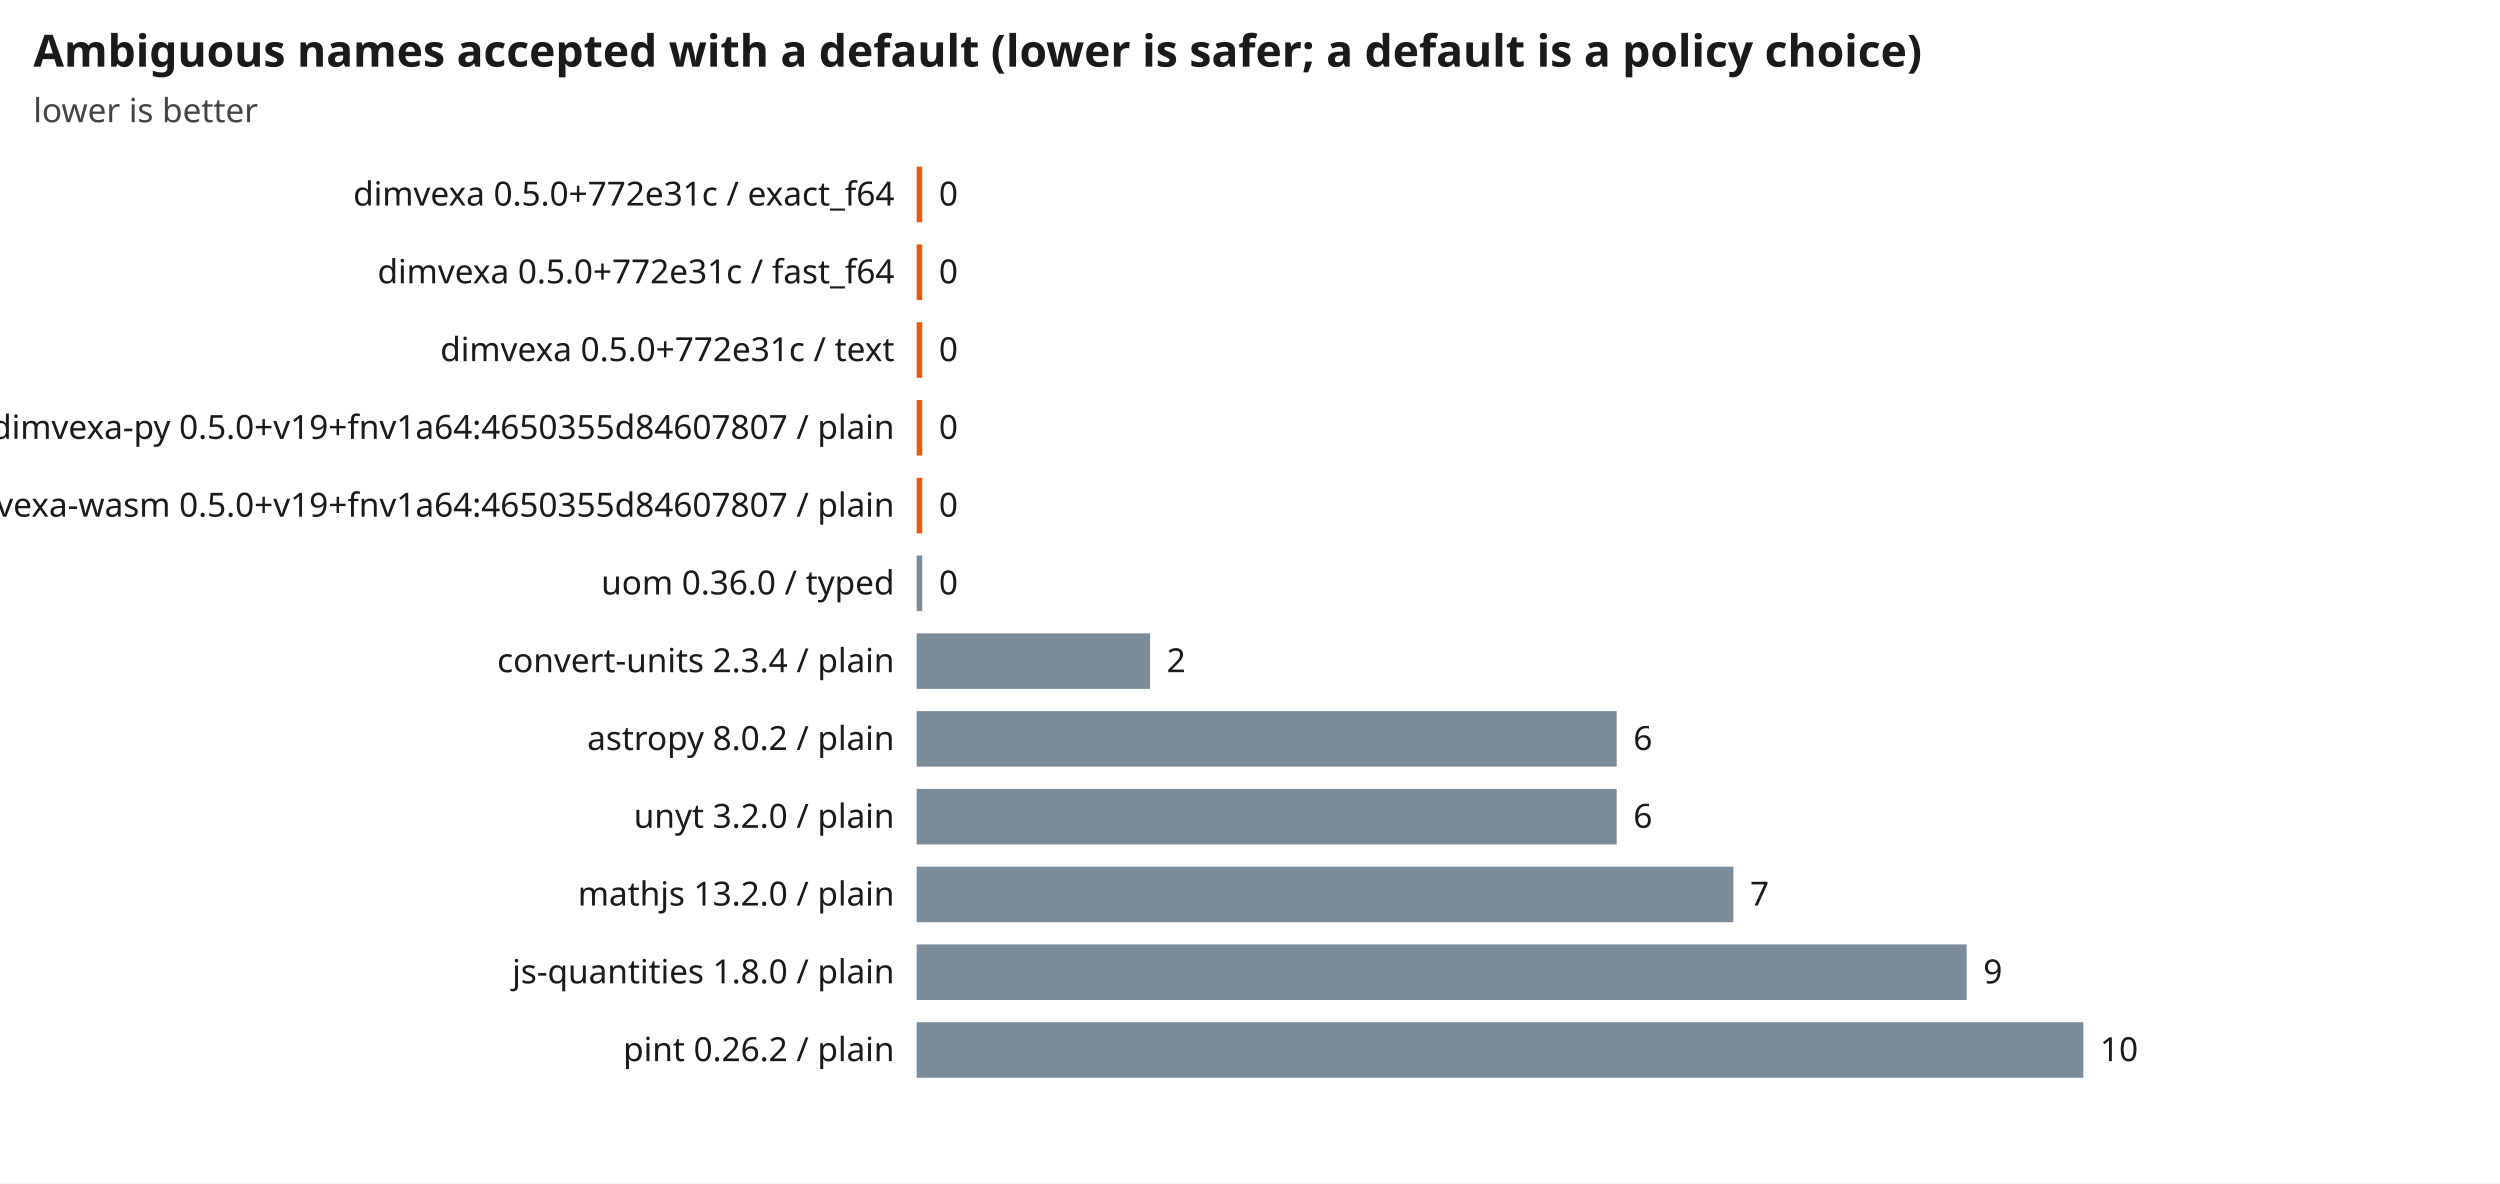
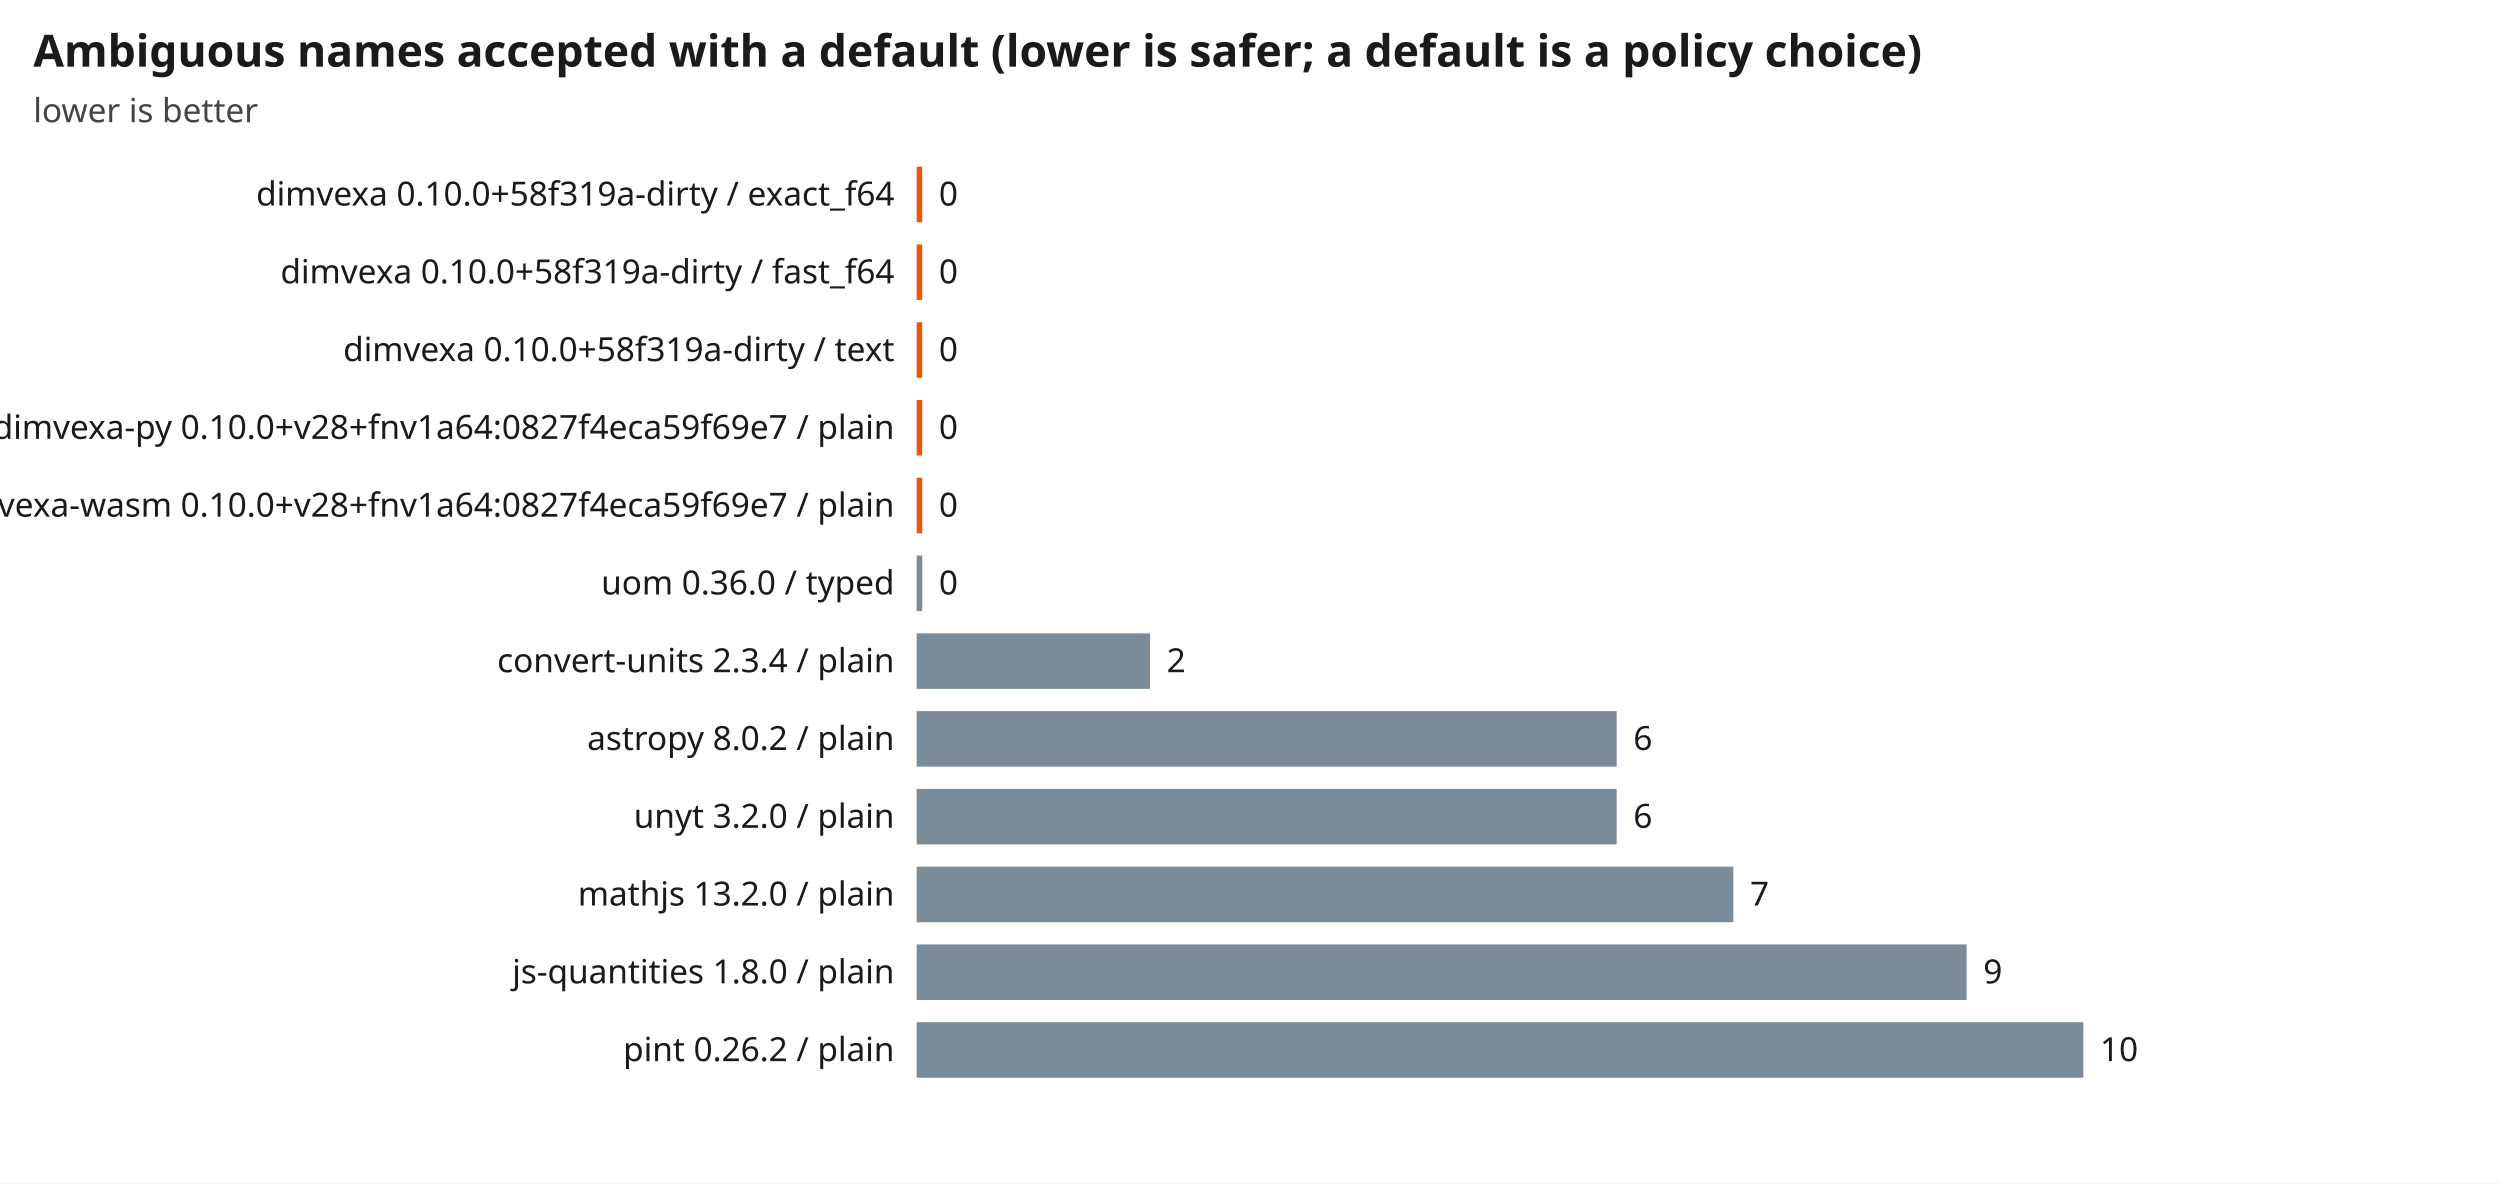
<svg xmlns="http://www.w3.org/2000/svg" width="900" height="426" viewBox="0 0 900 426" role="img" aria-label="Ambiguous names accepted with a default (lower is safer; a default is a policy choice)">
  <rect width="900" height="426" fill="#ffffff" />
  <text x="12" y="24" font-family="sans-serif" font-size="16" font-weight="bold" fill="#1a1a1a">Ambiguous names accepted with a default (lower is safer; a default is a policy choice)</text>
  <text x="12" y="44" font-family="sans-serif" font-size="12" fill="#444444">lower is better</text>
-   <text x="322" y="74" text-anchor="end" font-family="sans-serif" font-size="12" fill="#1a1a1a">dimvexa 0.5.0+772e31c / exact_f64</text>
+   <text x="322" y="74" text-anchor="end" font-family="sans-serif" font-size="12" fill="#1a1a1a">dimvexa 0.10.0+58f319a-dirty / exact_f64</text>
  <rect x="330" y="60" width="2.0" height="20" fill="#e8590c" />
  <text x="338.0" y="74" font-family="sans-serif" font-size="12" fill="#1a1a1a">0 </text>
-   <text x="322" y="102" text-anchor="end" font-family="sans-serif" font-size="12" fill="#1a1a1a">dimvexa 0.5.0+772e31c / fast_f64</text>
+   <text x="322" y="102" text-anchor="end" font-family="sans-serif" font-size="12" fill="#1a1a1a">dimvexa 0.10.0+58f319a-dirty / fast_f64</text>
  <rect x="330" y="88" width="2.0" height="20" fill="#e8590c" />
  <text x="338.0" y="102" font-family="sans-serif" font-size="12" fill="#1a1a1a">0 </text>
-   <text x="322" y="130" text-anchor="end" font-family="sans-serif" font-size="12" fill="#1a1a1a">dimvexa 0.5.0+772e31c / text</text>
+   <text x="322" y="130" text-anchor="end" font-family="sans-serif" font-size="12" fill="#1a1a1a">dimvexa 0.10.0+58f319a-dirty / text</text>
  <rect x="330" y="116" width="2.0" height="20" fill="#e8590c" />
  <text x="338.0" y="130" font-family="sans-serif" font-size="12" fill="#1a1a1a">0 </text>
-   <text x="322" y="158" text-anchor="end" font-family="sans-serif" font-size="12" fill="#1a1a1a">dimvexa-py 0.5.0+v19+fnv1a64:4650355d84607807 / plain</text>
+   <text x="322" y="158" text-anchor="end" font-family="sans-serif" font-size="12" fill="#1a1a1a">dimvexa-py 0.10.0+v28+fnv1a64:0827f4eca59f69e7 / plain</text>
  <rect x="330" y="144" width="2.0" height="20" fill="#e8590c" />
  <text x="338.0" y="158" font-family="sans-serif" font-size="12" fill="#1a1a1a">0 </text>
-   <text x="322" y="186" text-anchor="end" font-family="sans-serif" font-size="12" fill="#1a1a1a">dimvexa-wasm 0.5.0+v19+fnv1a64:4650355d84607807 / plain</text>
+   <text x="322" y="186" text-anchor="end" font-family="sans-serif" font-size="12" fill="#1a1a1a">dimvexa-wasm 0.10.0+v28+fnv1a64:0827f4eca59f69e7 / plain</text>
  <rect x="330" y="172" width="2.0" height="20" fill="#e8590c" />
  <text x="338.0" y="186" font-family="sans-serif" font-size="12" fill="#1a1a1a">0 </text>
  <text x="322" y="214" text-anchor="end" font-family="sans-serif" font-size="12" fill="#1a1a1a">uom 0.36.0 / typed</text>
  <rect x="330" y="200" width="2.0" height="20" fill="#7a8b99" />
  <text x="338.0" y="214" font-family="sans-serif" font-size="12" fill="#1a1a1a">0 </text>
  <text x="322" y="242" text-anchor="end" font-family="sans-serif" font-size="12" fill="#1a1a1a">convert-units 2.3.4 / plain</text>
  <rect x="330" y="228" width="84.0" height="20" fill="#7a8b99" />
  <text x="420.0" y="242" font-family="sans-serif" font-size="12" fill="#1a1a1a">2 </text>
  <text x="322" y="270" text-anchor="end" font-family="sans-serif" font-size="12" fill="#1a1a1a">astropy 8.0.2 / plain</text>
  <rect x="330" y="256" width="252.0" height="20" fill="#7a8b99" />
  <text x="588.0" y="270" font-family="sans-serif" font-size="12" fill="#1a1a1a">6 </text>
  <text x="322" y="298" text-anchor="end" font-family="sans-serif" font-size="12" fill="#1a1a1a">unyt 3.2.0 / plain</text>
  <rect x="330" y="284" width="252.0" height="20" fill="#7a8b99" />
  <text x="588.0" y="298" font-family="sans-serif" font-size="12" fill="#1a1a1a">6 </text>
  <text x="322" y="326" text-anchor="end" font-family="sans-serif" font-size="12" fill="#1a1a1a">mathjs 13.2.0 / plain</text>
  <rect x="330" y="312" width="294.0" height="20" fill="#7a8b99" />
  <text x="630.0" y="326" font-family="sans-serif" font-size="12" fill="#1a1a1a">7 </text>
  <text x="322" y="354" text-anchor="end" font-family="sans-serif" font-size="12" fill="#1a1a1a">js-quantities 1.8.0 / plain</text>
  <rect x="330" y="340" width="378.0" height="20" fill="#7a8b99" />
  <text x="714.0" y="354" font-family="sans-serif" font-size="12" fill="#1a1a1a">9 </text>
  <text x="322" y="382" text-anchor="end" font-family="sans-serif" font-size="12" fill="#1a1a1a">pint 0.26.2 / plain</text>
  <rect x="330" y="368" width="420.0" height="20" fill="#7a8b99" />
  <text x="756.0" y="382" font-family="sans-serif" font-size="12" fill="#1a1a1a">10 </text>
</svg>
